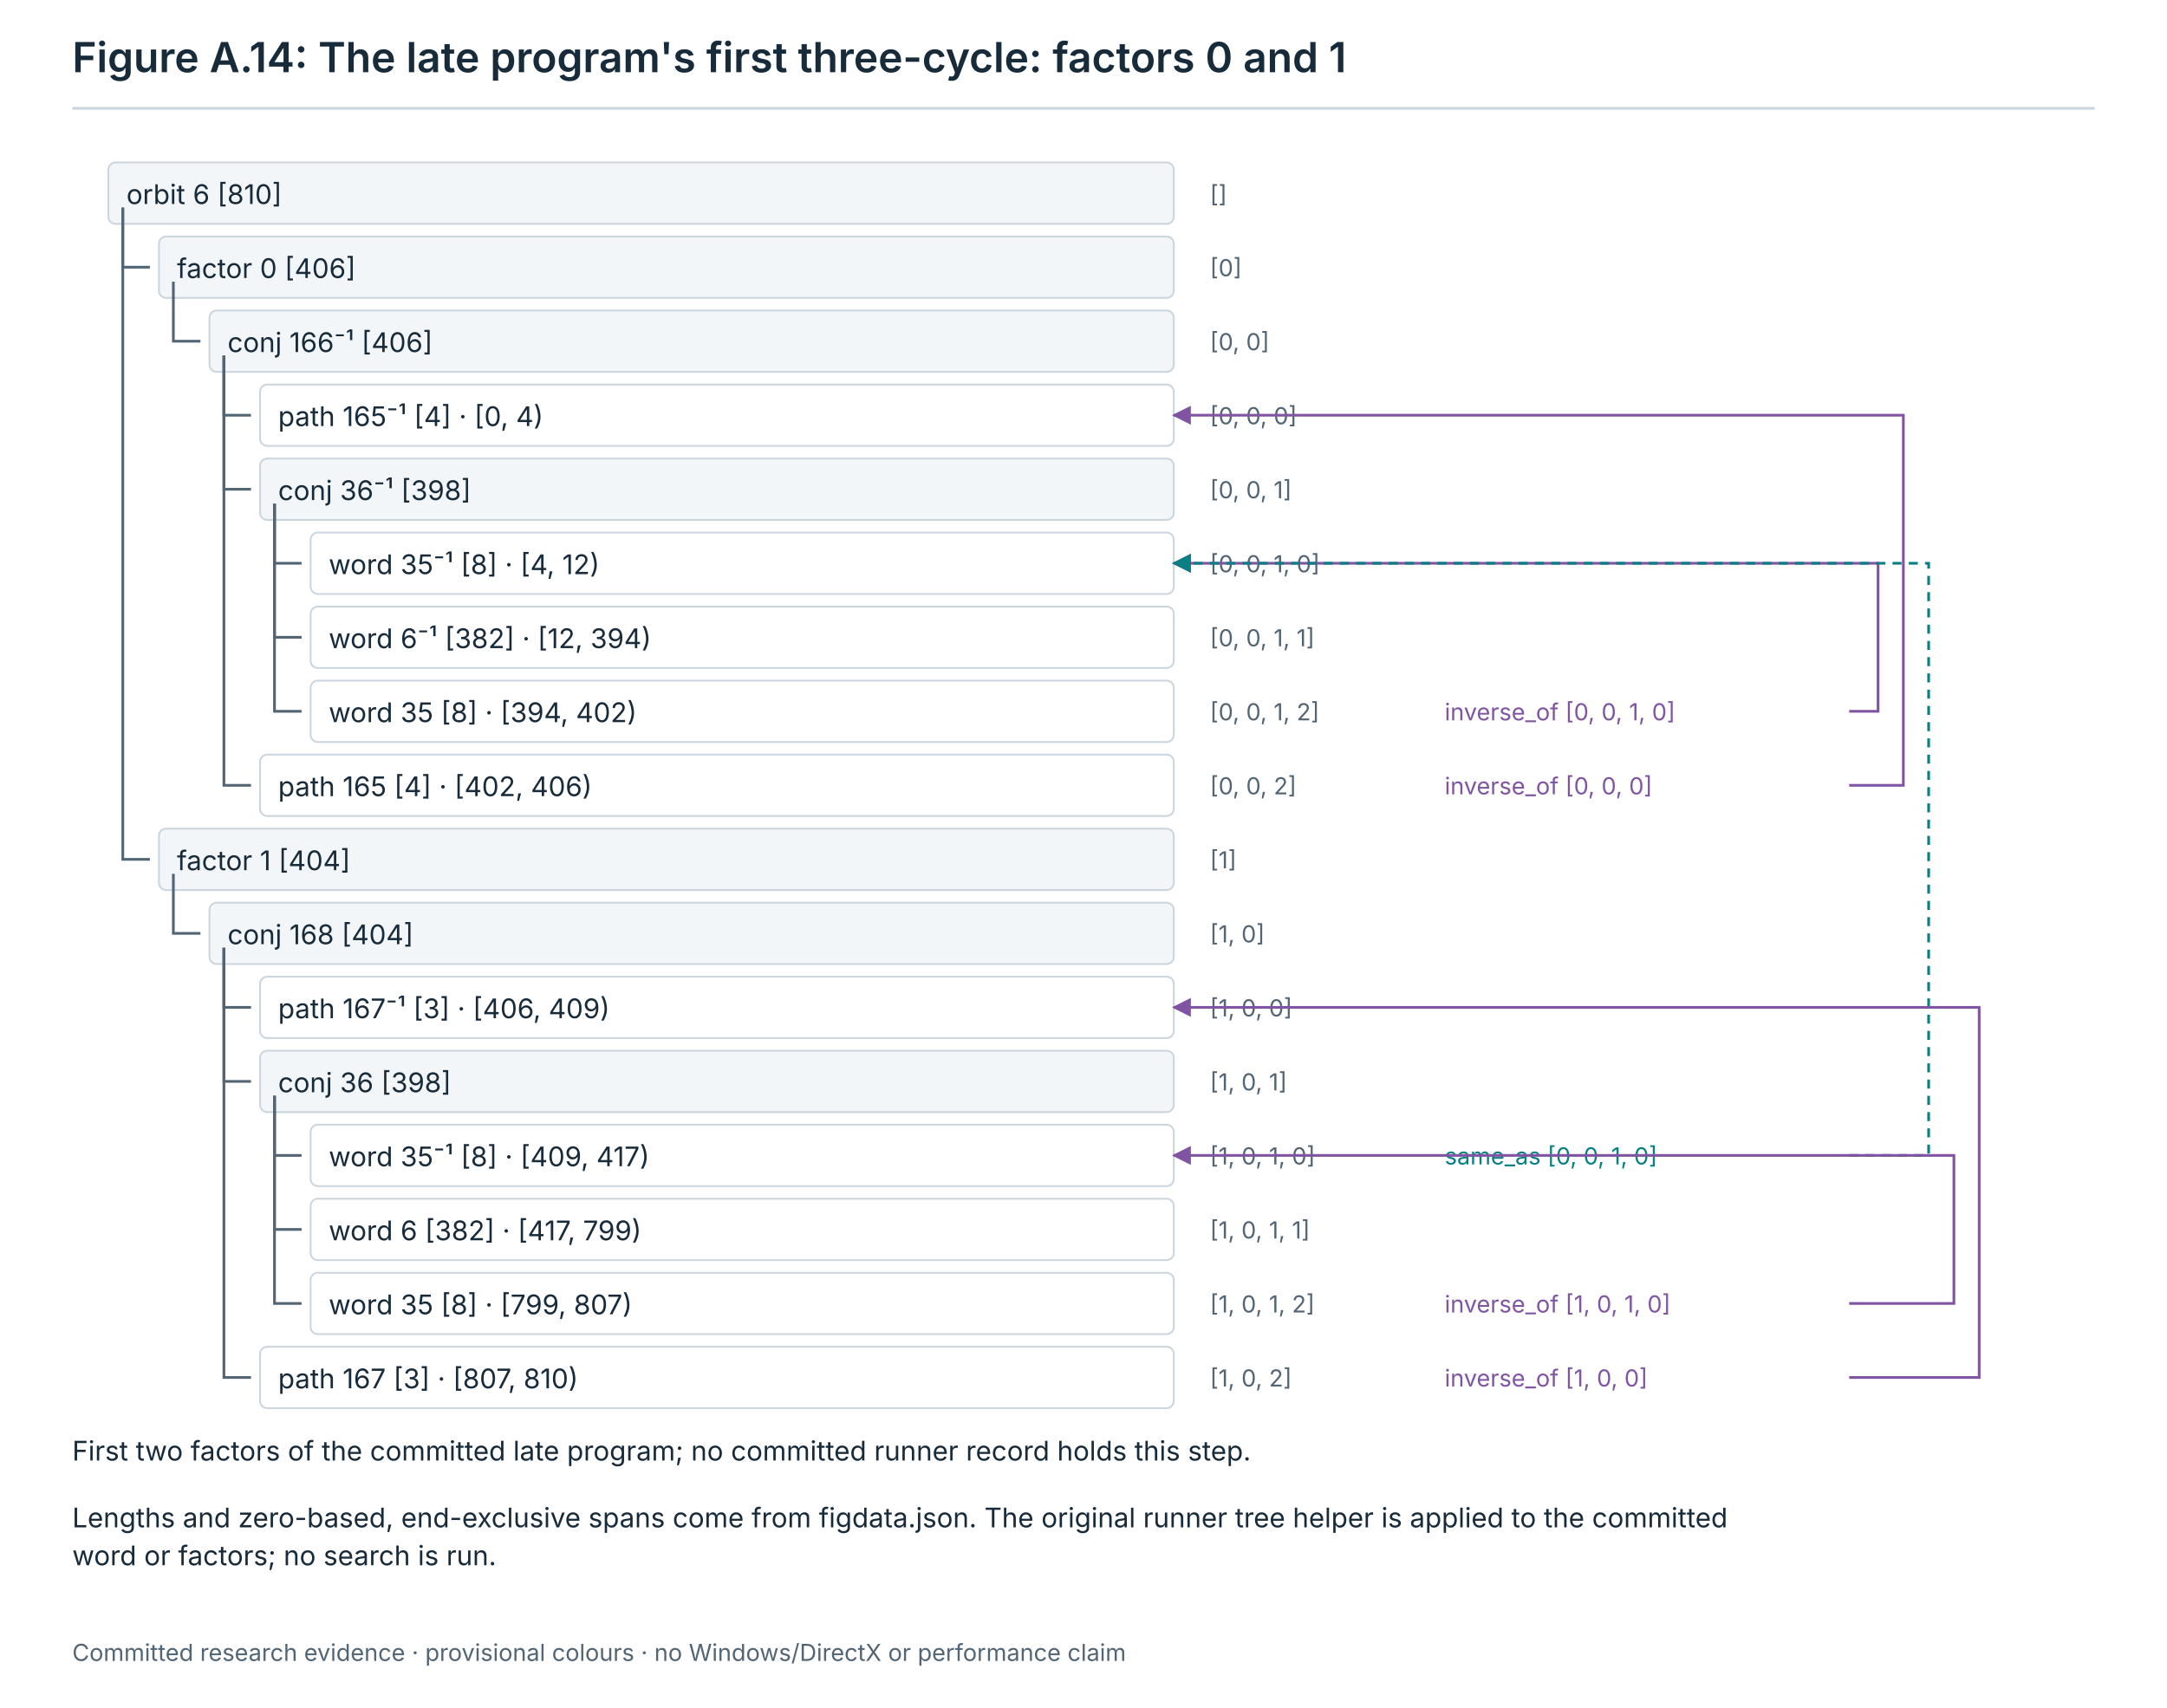
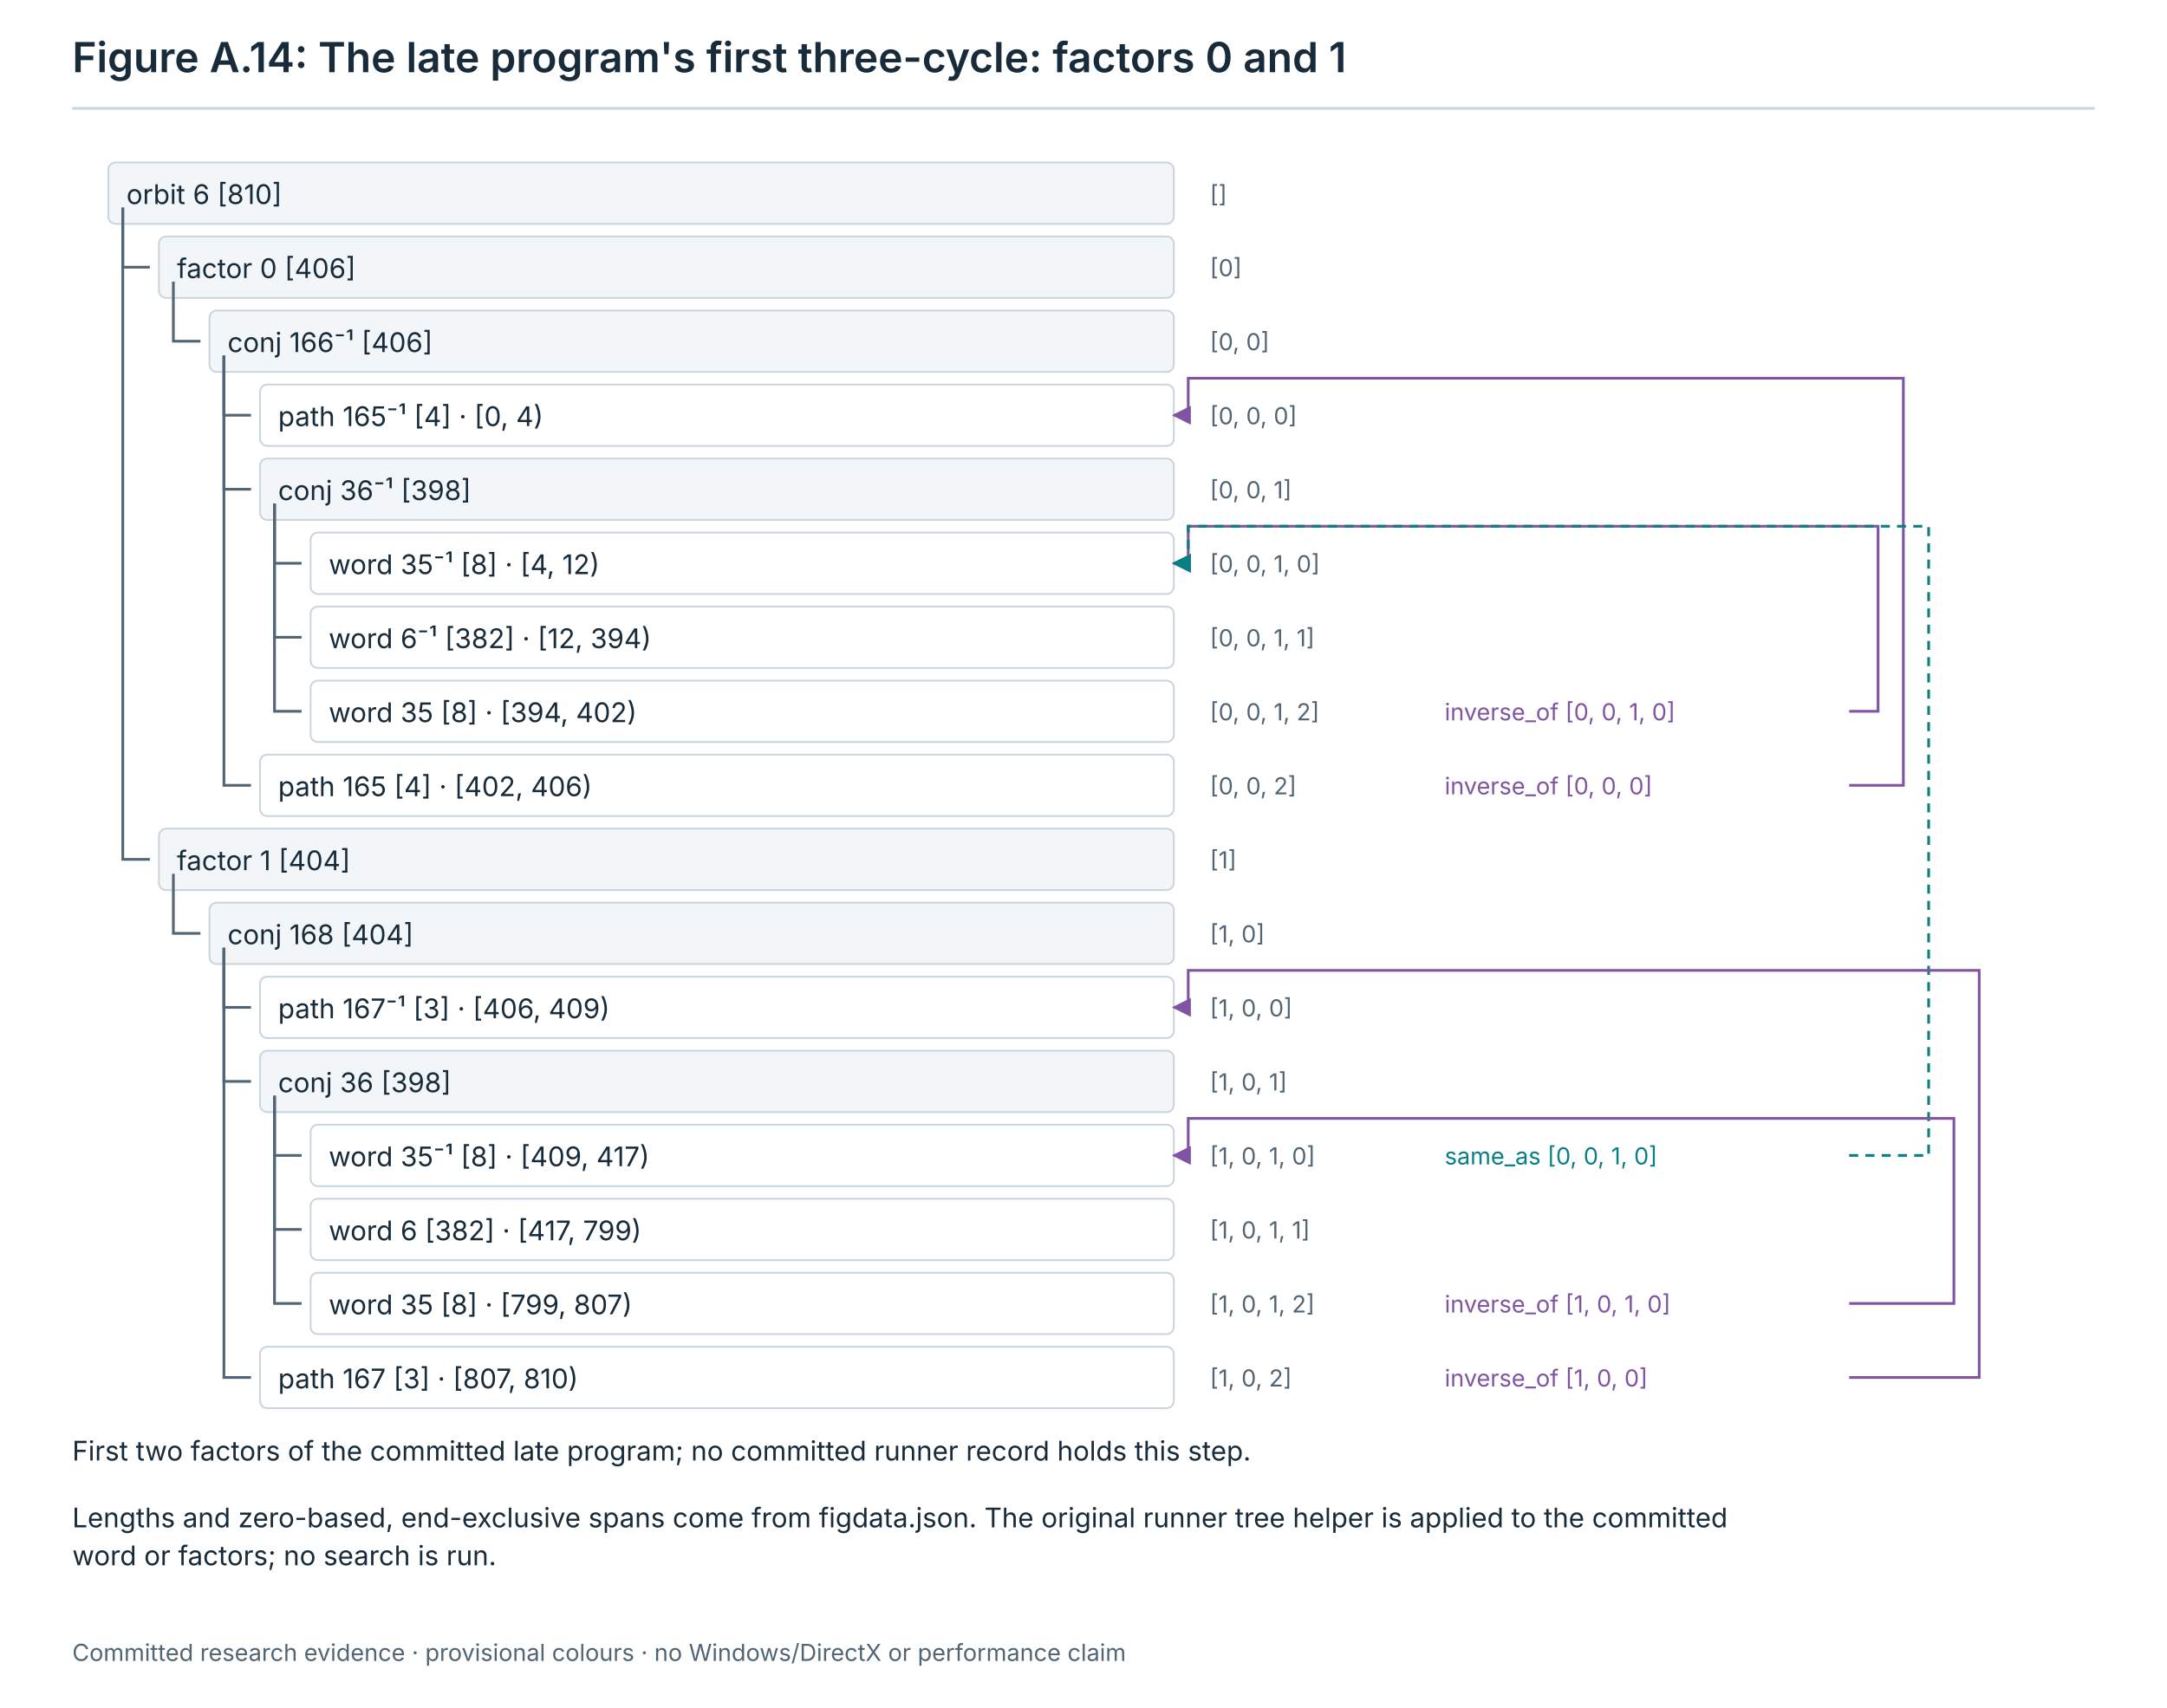
<svg xmlns="http://www.w3.org/2000/svg" version="1.1" width="1200" role="img" font-family="system-ui, -apple-system, Segoe UI, sans-serif" font-size="16" fill="#172b3a" aria-labelledby="figure-title figure-description" height="946" viewBox="0 0 1200 946">
  <defs>
    <marker id="arrow-muted" viewBox="0 0 10 10" refX="9" refY="5" markerWidth="7" markerHeight="7" orient="auto" markerUnits="strokeWidth">
      <path d="M 0 0 L 10 5 L 0 10 z" fill="#526574" />
    </marker>
    <marker id="arrow-purple" viewBox="0 0 10 10" refX="9" refY="5" markerWidth="7" markerHeight="7" orient="auto" markerUnits="strokeWidth">
      <path d="M 0 0 L 10 5 L 0 10 z" fill="#8054a2" />
    </marker>
    <marker id="arrow-teal" viewBox="0 0 10 10" refX="9" refY="5" markerWidth="7" markerHeight="7" orient="auto" markerUnits="strokeWidth">
      <path d="M 0 0 L 10 5 L 0 10 z" fill="#087f83" />
    </marker>
    <marker id="arrow-red" viewBox="0 0 10 10" refX="9" refY="5" markerWidth="7" markerHeight="7" orient="auto" markerUnits="strokeWidth">
      <path d="M 0 0 L 10 5 L 0 10 z" fill="#b43c4c" />
    </marker>
    <marker id="arrow-blue" viewBox="0 0 10 10" refX="9" refY="5" markerWidth="7" markerHeight="7" orient="auto" markerUnits="strokeWidth">
      <path d="M 0 0 L 10 5 L 0 10 z" fill="#2469a0" />
    </marker>
  </defs>
  <rect fill="#ffffff" height="946" width="1200" x="0" y="0" />
  <text font-size="23" font-weight="600" text-anchor="start" x="40" y="40">Figure A.14: The late program's first three-cycle: factors 0 and 1</text>
  <line stroke="#cbd5dd" stroke-width="1.5" x1="40" x2="1160" y1="60" y2="60" />
  <rect fill="#f3f6f8" height="34" rx="4" stroke="#cbd5dd" width="590" x="60" y="90" />
  <text font-size="15" text-anchor="start" x="70" y="113">orbit 6 [810]</text>
  <text fill="#526574" font-size="13" text-anchor="start" x="670" y="112">[]</text>
  <path d="M 68 115 V 148 H 83" fill="none" stroke="#526574" stroke-width="1.5" />
  <rect fill="#f3f6f8" height="34" rx="4" stroke="#cbd5dd" width="562" x="88" y="131" />
  <text font-size="15" text-anchor="start" x="98" y="154">factor 0 [406]</text>
  <text fill="#526574" font-size="13" text-anchor="start" x="670" y="153">[0]</text>
  <path d="M 96 156 V 189 H 111" fill="none" stroke="#526574" stroke-width="1.5" />
  <rect fill="#f3f6f8" height="34" rx="4" stroke="#cbd5dd" width="534" x="116" y="172" />
  <text font-size="15" text-anchor="start" x="126" y="195">conj 166⁻¹ [406]</text>
  <text fill="#526574" font-size="13" text-anchor="start" x="670" y="194">[0, 0]</text>
  <path d="M 124 197 V 230 H 139" fill="none" stroke="#526574" stroke-width="1.5" />
  <rect fill="#ffffff" height="34" rx="4" stroke="#cbd5dd" width="506" x="144" y="213" />
  <text font-size="15" text-anchor="start" x="154" y="236">path 165⁻¹ [4] · [0, 4)</text>
  <text fill="#526574" font-size="13" text-anchor="start" x="670" y="235">[0, 0, 0]</text>
  <path d="M 124 197 V 271 H 139" fill="none" stroke="#526574" stroke-width="1.5" />
  <rect fill="#f3f6f8" height="34" rx="4" stroke="#cbd5dd" width="506" x="144" y="254" />
  <text font-size="15" text-anchor="start" x="154" y="277">conj 36⁻¹ [398]</text>
  <text fill="#526574" font-size="13" text-anchor="start" x="670" y="276">[0, 0, 1]</text>
  <path d="M 152 279 V 312 H 167" fill="none" stroke="#526574" stroke-width="1.5" />
  <rect fill="#ffffff" height="34" rx="4" stroke="#cbd5dd" width="478" x="172" y="295" />
  <text font-size="15" text-anchor="start" x="182" y="318">word 35⁻¹ [8] · [4, 12)</text>
  <text fill="#526574" font-size="13" text-anchor="start" x="670" y="317">[0, 0, 1, 0]</text>
  <path d="M 152 279 V 353 H 167" fill="none" stroke="#526574" stroke-width="1.5" />
  <rect fill="#ffffff" height="34" rx="4" stroke="#cbd5dd" width="478" x="172" y="336" />
  <text font-size="15" text-anchor="start" x="182" y="359">word 6⁻¹ [382] · [12, 394)</text>
  <text fill="#526574" font-size="13" text-anchor="start" x="670" y="358">[0, 0, 1, 1]</text>
  <path d="M 152 279 V 394 H 167" fill="none" stroke="#526574" stroke-width="1.5" />
  <rect fill="#ffffff" height="34" rx="4" stroke="#cbd5dd" width="478" x="172" y="377" />
  <text font-size="15" text-anchor="start" x="182" y="400">word 35 [8] · [394, 402)</text>
  <text fill="#526574" font-size="13" text-anchor="start" x="670" y="399">[0, 0, 1, 2]</text>
  <path d="M 124 197 V 435 H 139" fill="none" stroke="#526574" stroke-width="1.5" />
  <rect fill="#ffffff" height="34" rx="4" stroke="#cbd5dd" width="506" x="144" y="418" />
  <text font-size="15" text-anchor="start" x="154" y="441">path 165 [4] · [402, 406)</text>
  <text fill="#526574" font-size="13" text-anchor="start" x="670" y="440">[0, 0, 2]</text>
  <path d="M 68 115 V 476 H 83" fill="none" stroke="#526574" stroke-width="1.5" />
  <rect fill="#f3f6f8" height="34" rx="4" stroke="#cbd5dd" width="562" x="88" y="459" />
  <text font-size="15" text-anchor="start" x="98" y="482">factor 1 [404]</text>
  <text fill="#526574" font-size="13" text-anchor="start" x="670" y="481">[1]</text>
  <path d="M 96 484 V 517 H 111" fill="none" stroke="#526574" stroke-width="1.5" />
  <rect fill="#f3f6f8" height="34" rx="4" stroke="#cbd5dd" width="534" x="116" y="500" />
  <text font-size="15" text-anchor="start" x="126" y="523">conj 168 [404]</text>
  <text fill="#526574" font-size="13" text-anchor="start" x="670" y="522">[1, 0]</text>
  <path d="M 124 525 V 558 H 139" fill="none" stroke="#526574" stroke-width="1.5" />
  <rect fill="#ffffff" height="34" rx="4" stroke="#cbd5dd" width="506" x="144" y="541" />
  <text font-size="15" text-anchor="start" x="154" y="564">path 167⁻¹ [3] · [406, 409)</text>
  <text fill="#526574" font-size="13" text-anchor="start" x="670" y="563">[1, 0, 0]</text>
  <path d="M 124 525 V 599 H 139" fill="none" stroke="#526574" stroke-width="1.5" />
  <rect fill="#f3f6f8" height="34" rx="4" stroke="#cbd5dd" width="506" x="144" y="582" />
  <text font-size="15" text-anchor="start" x="154" y="605">conj 36 [398]</text>
  <text fill="#526574" font-size="13" text-anchor="start" x="670" y="604">[1, 0, 1]</text>
  <path d="M 152 607 V 640 H 167" fill="none" stroke="#526574" stroke-width="1.5" />
  <rect fill="#ffffff" height="34" rx="4" stroke="#cbd5dd" width="478" x="172" y="623" />
  <text font-size="15" text-anchor="start" x="182" y="646">word 35⁻¹ [8] · [409, 417)</text>
  <text fill="#526574" font-size="13" text-anchor="start" x="670" y="645">[1, 0, 1, 0]</text>
  <path d="M 152 607 V 681 H 167" fill="none" stroke="#526574" stroke-width="1.5" />
  <rect fill="#ffffff" height="34" rx="4" stroke="#cbd5dd" width="478" x="172" y="664" />
  <text font-size="15" text-anchor="start" x="182" y="687">word 6 [382] · [417, 799)</text>
  <text fill="#526574" font-size="13" text-anchor="start" x="670" y="686">[1, 0, 1, 1]</text>
  <path d="M 152 607 V 722 H 167" fill="none" stroke="#526574" stroke-width="1.5" />
  <rect fill="#ffffff" height="34" rx="4" stroke="#cbd5dd" width="478" x="172" y="705" />
  <text font-size="15" text-anchor="start" x="182" y="728">word 35 [8] · [799, 807)</text>
  <text fill="#526574" font-size="13" text-anchor="start" x="670" y="727">[1, 0, 1, 2]</text>
  <path d="M 124 525 V 763 H 139" fill="none" stroke="#526574" stroke-width="1.5" />
  <rect fill="#ffffff" height="34" rx="4" stroke="#cbd5dd" width="506" x="144" y="746" />
  <text font-size="15" text-anchor="start" x="154" y="769">path 167 [3] · [807, 810)</text>
  <text fill="#526574" font-size="13" text-anchor="start" x="670" y="768">[1, 0, 2]</text>
  <text fill="#8054a2" font-size="13" text-anchor="start" x="800" y="399">inverse_of [0, 0, 1, 0]</text>
-   <path d="M 1024 394 H 1040 V 312 H 650" fill="none" marker-end="url(#arrow-purple)" stroke="#8054a2" stroke-width="1.5" />
+   <path d="M 1024 394 H 1040 V 291.5 H 658 V 312 H 650" fill="none" marker-end="url(#arrow-purple)" stroke="#8054a2" stroke-width="1.5" />
  <text fill="#8054a2" font-size="13" text-anchor="start" x="800" y="440">inverse_of [0, 0, 0]</text>
-   <path d="M 1024 435 H 1054 V 230 H 650" fill="none" marker-end="url(#arrow-purple)" stroke="#8054a2" stroke-width="1.5" />
+   <path d="M 1024 435 H 1054 V 209.5 H 658 V 230 H 650" fill="none" marker-end="url(#arrow-purple)" stroke="#8054a2" stroke-width="1.5" />
  <text fill="#087f83" font-size="13" text-anchor="start" x="800" y="645">same_as [0, 0, 1, 0]</text>
-   <path d="M 1024 640 H 1068 V 312 H 650" fill="none" marker-end="url(#arrow-teal)" stroke="#087f83" stroke-dasharray="5 4" stroke-width="1.5" />
+   <path d="M 1024 640 H 1068 V 291.5 H 658 V 312 H 650" fill="none" marker-end="url(#arrow-teal)" stroke="#087f83" stroke-dasharray="5 4" stroke-width="1.5" />
  <text fill="#8054a2" font-size="13" text-anchor="start" x="800" y="727">inverse_of [1, 0, 1, 0]</text>
-   <path d="M 1024 722 H 1082 V 640 H 650" fill="none" marker-end="url(#arrow-purple)" stroke="#8054a2" stroke-width="1.5" />
+   <path d="M 1024 722 H 1082 V 619.5 H 658 V 640 H 650" fill="none" marker-end="url(#arrow-purple)" stroke="#8054a2" stroke-width="1.5" />
  <text fill="#8054a2" font-size="13" text-anchor="start" x="800" y="768">inverse_of [1, 0, 0]</text>
-   <path d="M 1024 763 H 1096 V 558 H 650" fill="none" marker-end="url(#arrow-purple)" stroke="#8054a2" stroke-width="1.5" />
+   <path d="M 1024 763 H 1096 V 537.5 H 658 V 558 H 650" fill="none" marker-end="url(#arrow-purple)" stroke="#8054a2" stroke-width="1.5" />
  <text font-size="15" text-anchor="start" x="40" y="809">First two factors of the committed late program; no committed runner record holds this step.</text>
  <text font-size="15" text-anchor="start" x="40" y="846">Lengths and zero-based, end-exclusive spans come from figdata.json. The original runner tree helper is applied to the committed</text>
  <text font-size="15" text-anchor="start" x="40" y="867">word or factors; no search is run.</text>
  <text fill="#526574" font-size="13" text-anchor="start" x="40" y="920">Committed research evidence · provisional colours · no Windows/DirectX or performance claim</text>
</svg>
